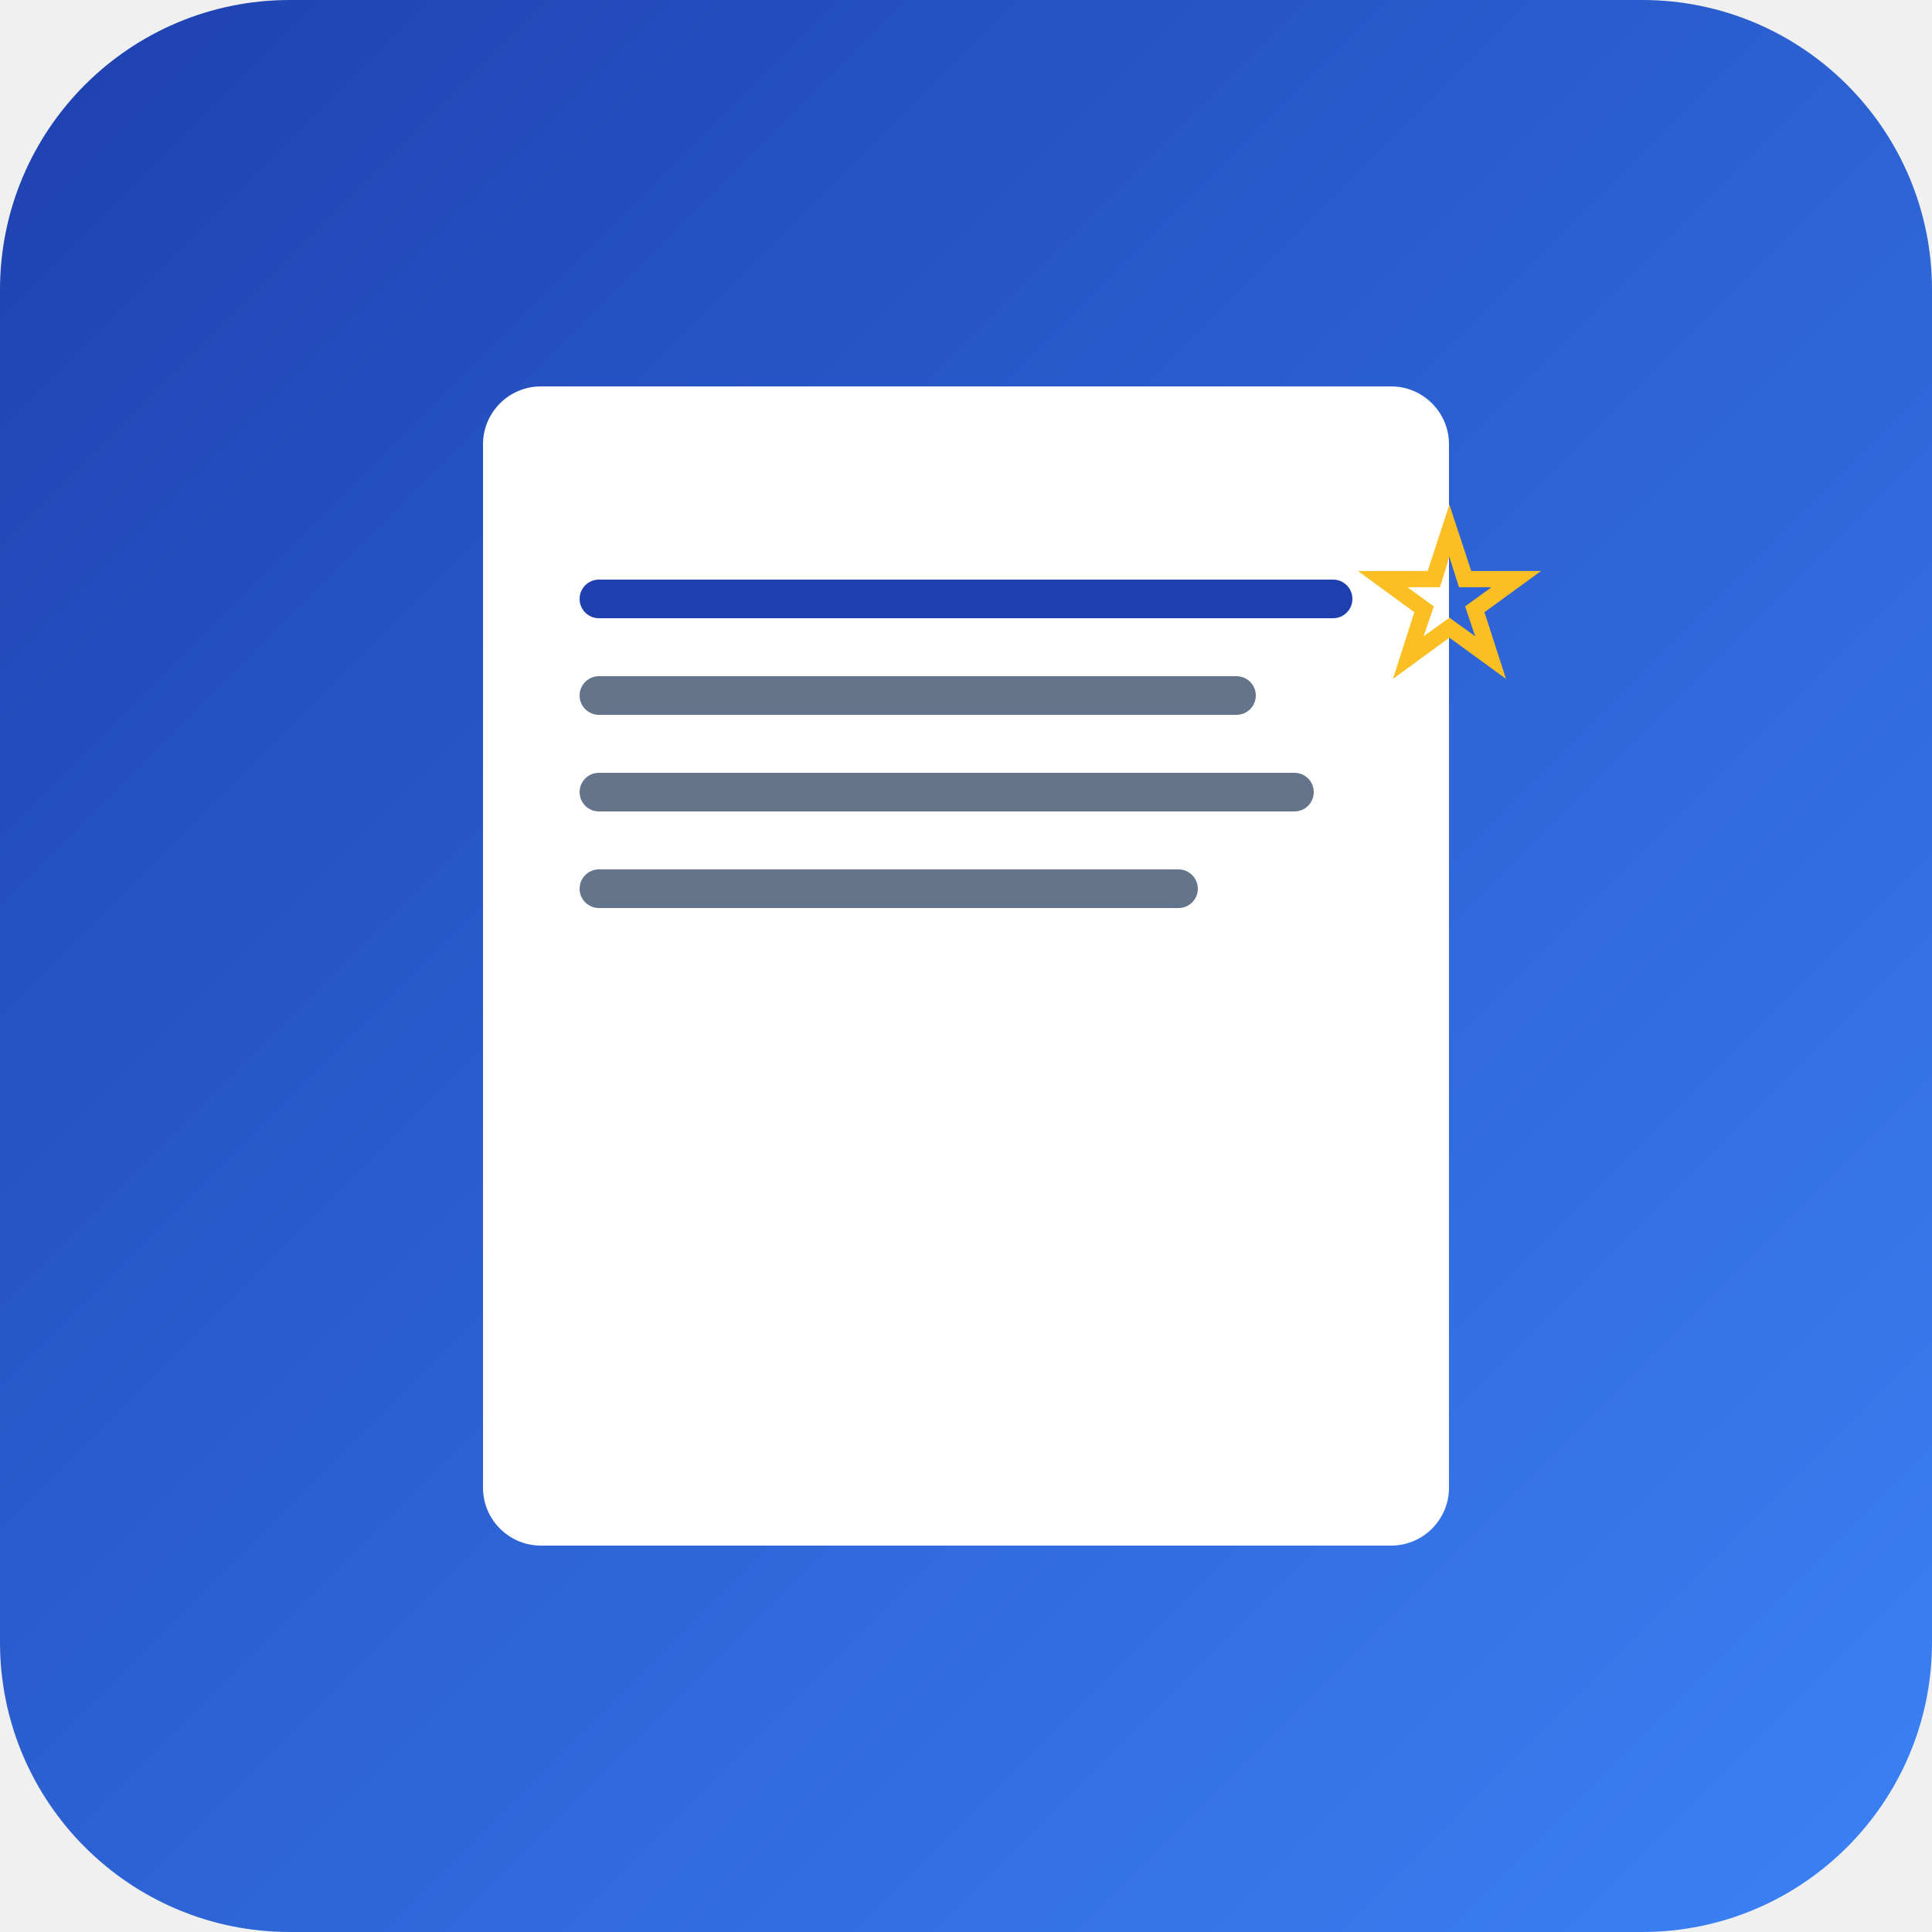
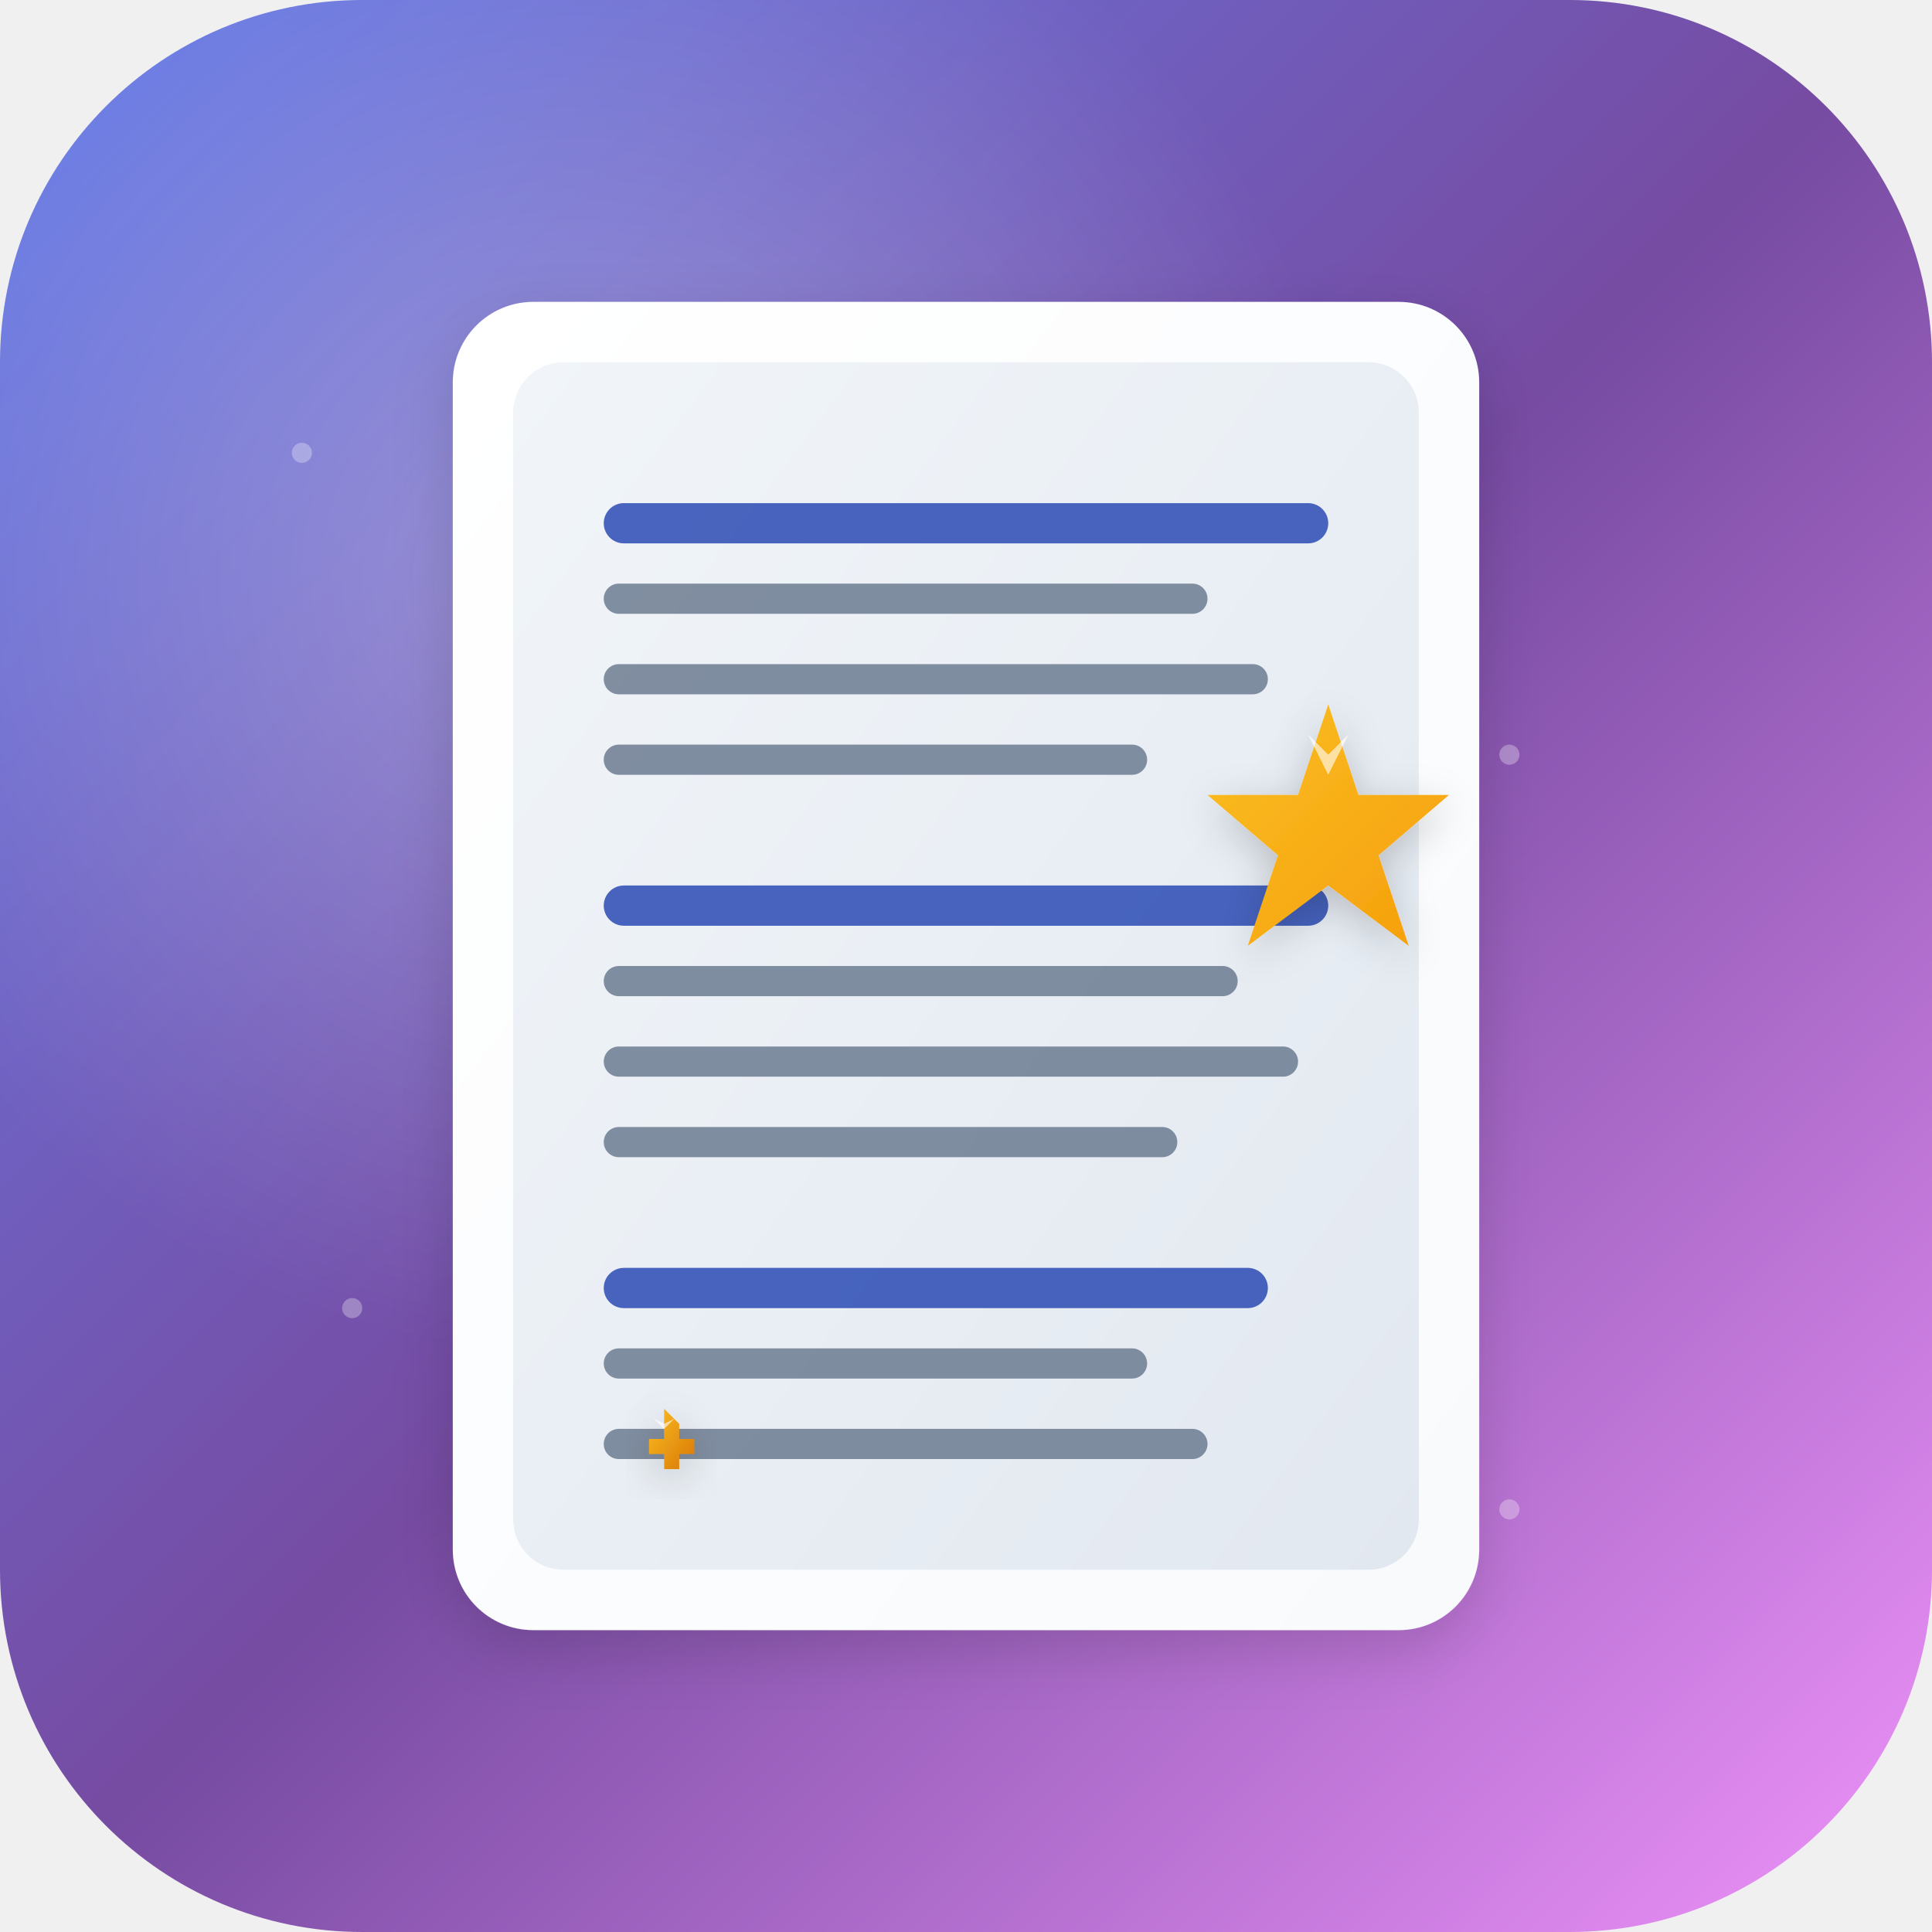
<svg xmlns="http://www.w3.org/2000/svg" width="192" height="192" viewBox="0 0 192 192">
  <defs>
-     <linearGradient id="bg" x1="0%" y1="0%" x2="100%" y2="100%">
-       <stop offset="0%" style="stop-color:#1e40af;stop-opacity:1" />
-       <stop offset="100%" style="stop-color:#3b82f6;stop-opacity:1" />
+     <linearGradient id="bgGradient" x1="0%" y1="0%" x2="100%" y2="100%">
+       <stop offset="0%" style="stop-color:#667eea;stop-opacity:1" />
+       <stop offset="50%" style="stop-color:#764ba2;stop-opacity:1" />
+       <stop offset="100%" style="stop-color:#f093fb;stop-opacity:1" />
    </linearGradient>
+     <linearGradient id="bookGradient" x1="0%" y1="0%" x2="100%" y2="100%">
+       <stop offset="0%" style="stop-color:#ffffff;stop-opacity:1" />
+       <stop offset="100%" style="stop-color:#f8fafc;stop-opacity:1" />
+     </linearGradient>
+     <linearGradient id="pageGradient" x1="0%" y1="0%" x2="100%" y2="100%">
+       <stop offset="0%" style="stop-color:#f1f5f9;stop-opacity:1" />
+       <stop offset="100%" style="stop-color:#e2e8f0;stop-opacity:1" />
+     </linearGradient>
+     <linearGradient id="starGradient" x1="0%" y1="0%" x2="100%" y2="100%">
+       <stop offset="0%" style="stop-color:#fbbf24;stop-opacity:1" />
+       <stop offset="100%" style="stop-color:#f59e0b;stop-opacity:1" />
+     </linearGradient>
+     <linearGradient id="trophyGradient" x1="0%" y1="0%" x2="100%" y2="100%">
+       <stop offset="0%" style="stop-color:#fbbf24;stop-opacity:1" />
+       <stop offset="100%" style="stop-color:#d97706;stop-opacity:1" />
+     </linearGradient>
+     <filter id="bookShadow" x="-50%" y="-50%" width="200%" height="200%">
+       <feGaussianBlur in="SourceGraphic" stdDeviation="3" />
+       <feOffset dx="0" dy="2" result="offset" />
+       <feFlood flood-color="#000000" flood-opacity="0.15" />
+       <feComposite in2="offset" operator="in" />
+       <feMerge>
+         <feMergeNode />
+         <feMergeNode in="SourceGraphic" />
+       </feMerge>
+     </filter>
+     <filter id="elementShadow" x="-50%" y="-50%" width="200%" height="200%">
+       <feGaussianBlur in="SourceGraphic" stdDeviation="2" />
+       <feOffset dx="0" dy="1" result="offset" />
+       <feFlood flood-color="#000000" flood-opacity="0.2" />
+       <feComposite in2="offset" operator="in" />
+       <feMerge>
+         <feMergeNode />
+         <feMergeNode in="SourceGraphic" />
+       </feMerge>
+     </filter>
+     <radialGradient id="highlight" cx="30%" cy="30%" r="40%">
+       <stop offset="0%" style="stop-color:#ffffff;stop-opacity:0.3" />
+       <stop offset="100%" style="stop-color:#ffffff;stop-opacity:0" />
+     </radialGradient>
  </defs>
-   <rect width="192" height="192" rx="28.8" fill="url(#bg)" />
-   <rect x="48" y="38.4" width="96" height="115.2" rx="5.76" fill="#ffffff" />
-   <rect x="57.6" y="57.6" width="76.8" height="3.84" rx="1.92" fill="#1e40af" />
-   <rect x="57.6" y="67.2" width="67.2" height="3.84" rx="1.92" fill="#64748b" />
-   <rect x="57.6" y="76.8" width="72.96" height="3.84" rx="1.92" fill="#64748b" />
-   <rect x="57.6" y="86.4" width="61.44" height="3.84" rx="1.92" fill="#64748b" />
-   <text x="134.4" y="67.2" font-size="28.8" fill="#fbbf24">⭐</text>
+   <rect width="192" height="192" rx="36" fill="url(#bgGradient)" />
+   <rect width="192" height="192" rx="36" fill="url(#highlight)" />
+   <g filter="url(#bookShadow)">
+     <rect x="45" y="30" width="102" height="132" rx="8" fill="url(#bookGradient)" />
+   </g>
+   <rect x="51" y="36" width="90" height="120" rx="5" fill="url(#pageGradient)" />
+   <g fill="#1e293b" opacity="0.8">
+     <rect x="60" y="50" width="72" height="4" rx="2" fill="#1e40af" />
+     <rect x="60" y="58" width="60" height="3" rx="1.5" fill="#64748b" />
+     <rect x="60" y="66" width="66" height="3" rx="1.5" fill="#64748b" />
+     <rect x="60" y="74" width="54" height="3" rx="1.5" fill="#64748b" />
+     <rect x="60" y="88" width="72" height="4" rx="2" fill="#1e40af" />
+     <rect x="60" y="96" width="63" height="3" rx="1.5" fill="#64748b" />
+     <rect x="60" y="104" width="69" height="3" rx="1.5" fill="#64748b" />
+     <rect x="60" y="112" width="57" height="3" rx="1.5" fill="#64748b" />
+     <rect x="60" y="126" width="66" height="4" rx="2" fill="#1e40af" />
+     <rect x="60" y="134" width="54" height="3" rx="1.5" fill="#64748b" />
+     <rect x="60" y="142" width="60" height="3" rx="1.5" fill="#64748b" />
+   </g>
+   <g transform="translate(120, 70)" filter="url(#elementShadow)">
+     <path d="M12 0L15 9L24 9L17 15L20 24L12 18L4 24L7 15L0 9L9 9Z" fill="url(#starGradient)" />
+     <path d="M10 3L12 7L14 3L12 5Z" fill="#ffffff" opacity="0.6" />
+   </g>
+   <g transform="translate(60, 140)" filter="url(#elementShadow)">
+     <path d="M6 0L7.5 1.5L7.5 3L9 3L9 4.5L7.5 4.5L7.5 6L6 6L6 4.5L4.5 4.5L4.5 3L6 3L6 1.5Z" fill="url(#trophyGradient)" />
+     <path d="M5 1L6 2L7 1L6 1.5Z" fill="#ffffff" opacity="0.6" />
+   </g>
+   <g opacity="0.3">
+     <circle cx="30" cy="45" r="1" fill="#ffffff" />
+     <circle cx="150" cy="75" r="1" fill="#ffffff" />
+     <circle cx="35" cy="130" r="1" fill="#ffffff" />
+     <circle cx="150" cy="150" r="1" fill="#ffffff" />
+   </g>
</svg>
